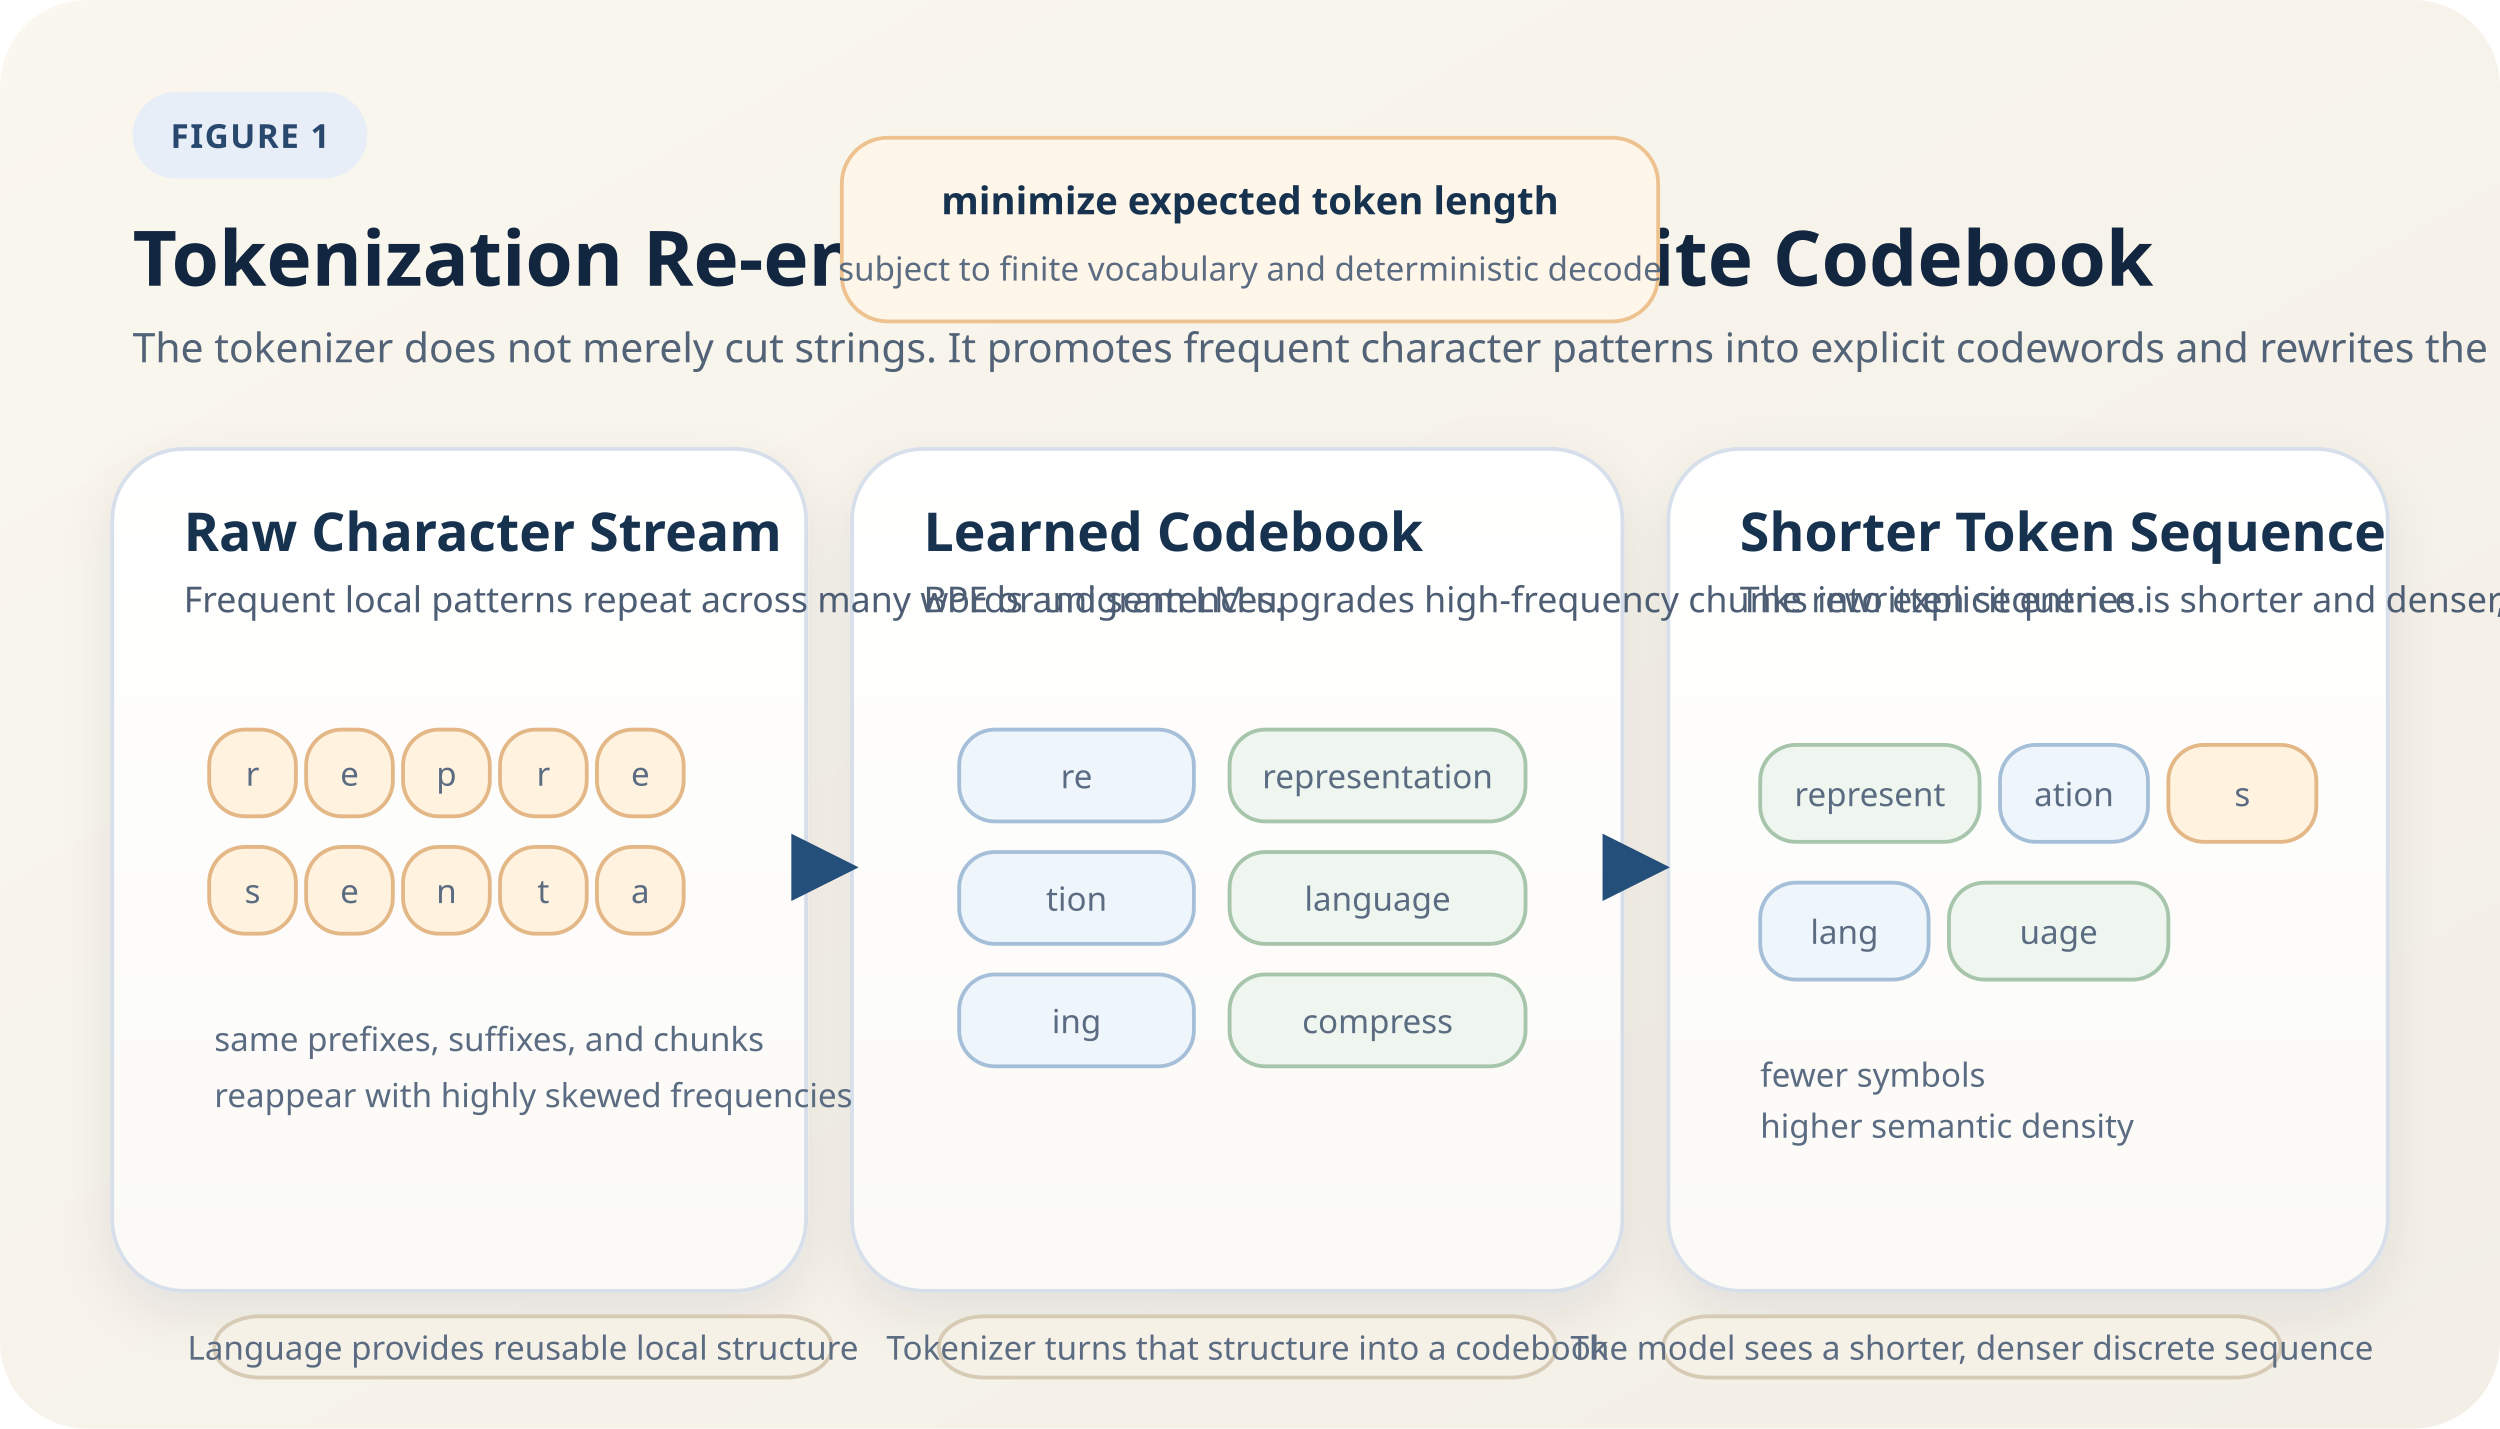
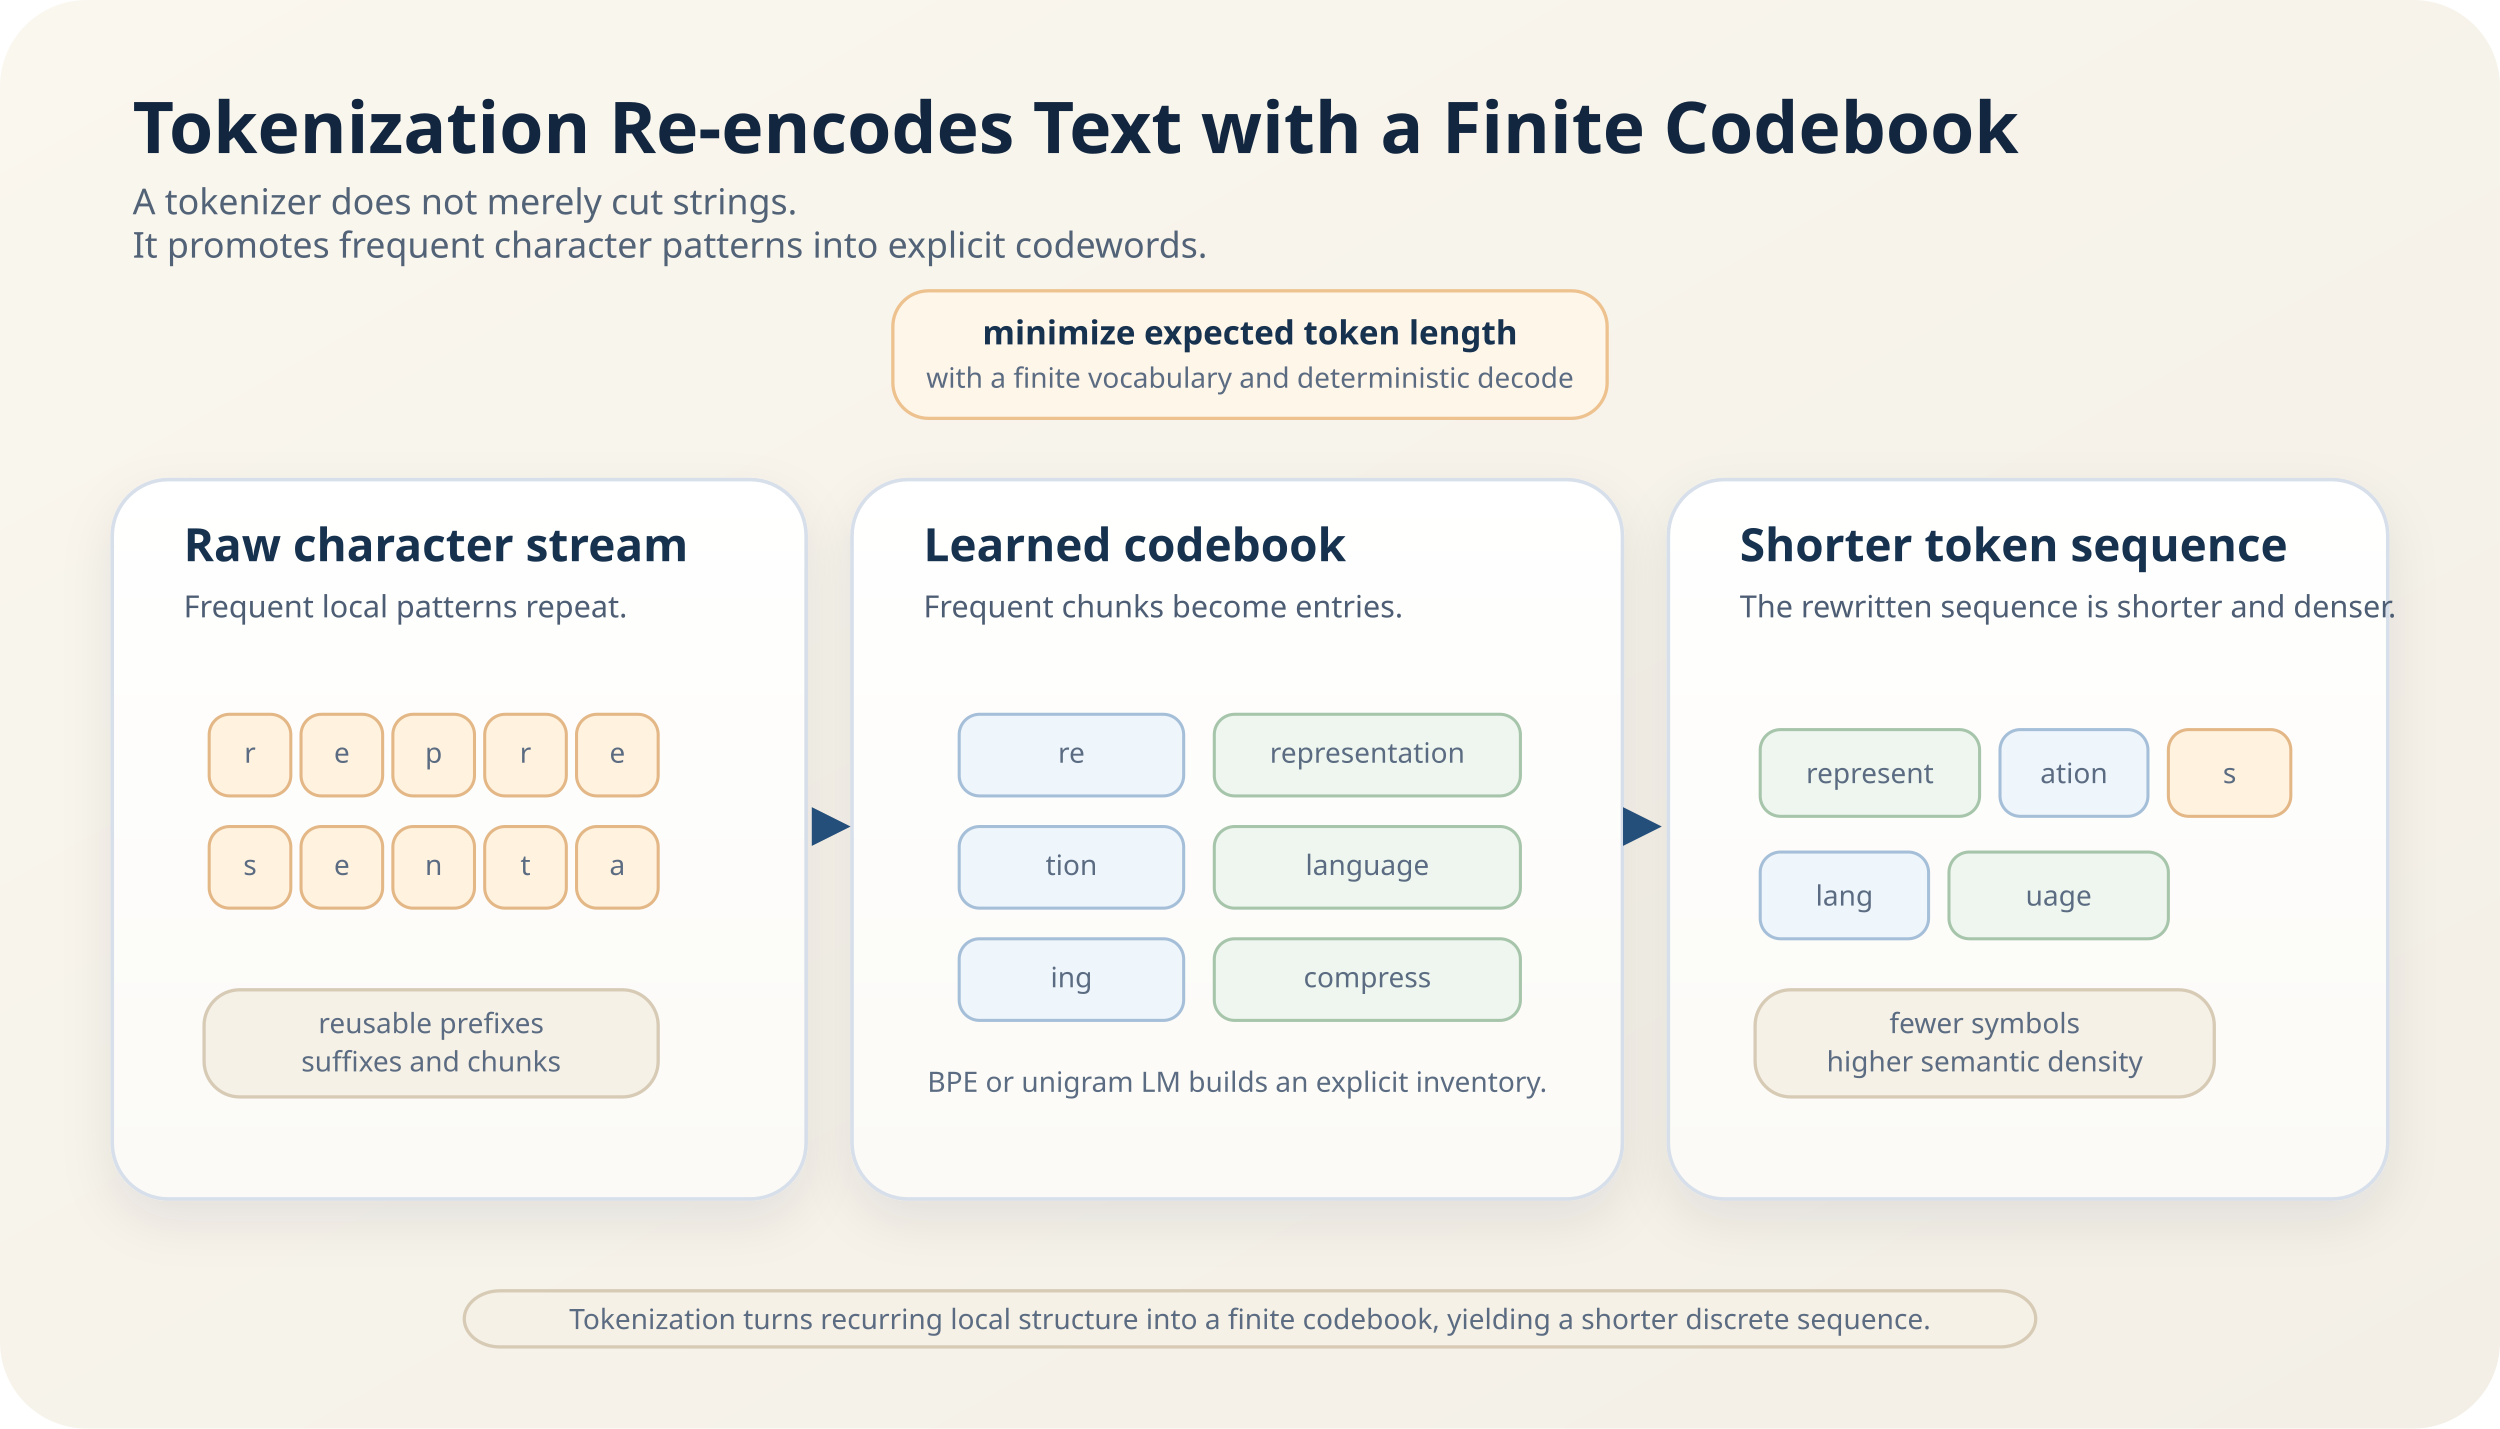
<svg xmlns="http://www.w3.org/2000/svg" width="980" height="560" viewBox="0 0 980 560" role="img" aria-labelledby="title desc">
  <defs>
    <linearGradient id="bg" x1="0" y1="0" x2="1" y2="1">
      <stop offset="0%" stop-color="#faf7ef" />
      <stop offset="100%" stop-color="#f3efe6" />
    </linearGradient>
    <linearGradient id="card" x1="0" y1="0" x2="0" y2="1">
      <stop offset="0%" stop-color="#ffffff" />
      <stop offset="100%" stop-color="#fbfaf6" />
    </linearGradient>
    <filter id="shadow" x="-20%" y="-20%" width="140%" height="140%">
      <feDropShadow dx="0" dy="8" stdDeviation="10" flood-color="#10233b" flood-opacity="0.08" />
    </filter>
-     <marker id="navyArrow" markerWidth="12" markerHeight="12" refX="9" refY="6" orient="auto">
-       <path d="M0,0 L12,6 L0,12 z" fill="#244f7a" />
+     <marker id="arrow" markerWidth="8" markerHeight="8" refX="6.2" refY="4" orient="auto" markerUnits="strokeWidth">
+       <path d="M0,0 L8,4 L0,8 z" fill="#244f7a" />
    </marker>
  </defs>
  <style>
-     .title { fill: #12263f; font-family: "Avenir Next", "PingFang SC", "Noto Sans SC", "Source Han Sans SC", sans-serif; font-size: 30px; font-weight: 700; }
-     .subtitle { fill: #526277; font-family: "Avenir Next", "PingFang SC", "Noto Sans SC", "Source Han Sans SC", sans-serif; font-size: 16px; font-weight: 500; }
-     .pill { fill: #e7eef8; }
-     .pill-text { fill: #28496d; font-family: "Avenir Next", "PingFang SC", "Noto Sans SC", "Source Han Sans SC", sans-serif; font-size: 13px; font-weight: 700; letter-spacing: 0.6px; }
-     .card { fill: url(#card); stroke: #d7dfeb; stroke-width: 1.5; rx: 28; filter: url(#shadow); }
-     .card-title { fill: #16324f; font-family: "Avenir Next", "PingFang SC", "Noto Sans SC", "Source Han Sans SC", sans-serif; font-size: 21px; font-weight: 700; }
-     .card-text { fill: #4d5d73; font-family: "Avenir Next", "PingFang SC", "Noto Sans SC", "Source Han Sans SC", sans-serif; font-size: 14px; font-weight: 500; }
-     .label { fill: #16324f; font-family: "Avenir Next", "PingFang SC", "Noto Sans SC", "Source Han Sans SC", sans-serif; font-size: 15px; font-weight: 700; }
-     .small { fill: #5b6c82; font-family: "Avenir Next", "PingFang SC", "Noto Sans SC", "Source Han Sans SC", sans-serif; font-size: 13px; font-weight: 500; }
-     .formula-box { fill: #fff6ea; stroke: #edc28f; stroke-width: 1.5; rx: 18; }
-     .step-box { fill: #f6f1e7; stroke: #d7cbb6; stroke-width: 1.5; rx: 18; }
-     .token { fill: #fff2df; stroke: #e3b786; stroke-width: 1.5; rx: 14; }
-     .token2 { fill: #eef5fb; stroke: #a6bfd9; stroke-width: 1.5; rx: 14; }
-     .token3 { fill: #eef6ef; stroke: #a6c5aa; stroke-width: 1.5; rx: 14; }
-     .flow { stroke: #7e8ea4; stroke-width: 2.2; fill: none; marker-end: url(#navyArrow); }
+     .title { fill:#12263f; font-family:"Avenir Next","PingFang SC","Noto Sans SC","Source Han Sans SC",sans-serif; font-size:28px; font-weight:700; }
+     .subtitle { fill:#526277; font-family:"Avenir Next","PingFang SC","Noto Sans SC","Source Han Sans SC",sans-serif; font-size:14px; font-weight:500; }
+ 
+     .card { fill:url(#card); stroke:#d7dfeb; stroke-width:1.4; rx:22; filter:url(#shadow); }
+     .card-title { fill:#16324f; font-family:"Avenir Next","PingFang SC","Noto Sans SC","Source Han Sans SC",sans-serif; font-size:18px; font-weight:700; }
+     .body { fill:#4d5d73; font-family:"Avenir Next","PingFang SC","Noto Sans SC","Source Han Sans SC",sans-serif; font-size:12px; font-weight:500; }
+     .label { fill:#16324f; font-family:"Avenir Next","PingFang SC","Noto Sans SC","Source Han Sans SC",sans-serif; font-size:13px; font-weight:700; }
+     .small { fill:#5b6c82; font-family:"Avenir Next","PingFang SC","Noto Sans SC","Source Han Sans SC",sans-serif; font-size:11px; font-weight:500; }
+     .center { text-anchor:middle; }
+ 
+     .formula-box { fill:#fff6ea; stroke:#edc28f; stroke-width:1.3; rx:14; }
+     .step-box { fill:#f6f1e7; stroke:#d7cbb6; stroke-width:1.3; rx:14; }
+ 
+     .token { fill:#fff2df; stroke:#e3b786; stroke-width:1.2; rx:8; }
+     .token2 { fill:#eef5fb; stroke:#a6bfd9; stroke-width:1.2; rx:8; }
+     .token3 { fill:#eef6ef; stroke:#a6c5aa; stroke-width:1.2; rx:8; }
+ 
+     .flow { stroke:#7e8ea4; stroke-width:1.9; fill:none; marker-end:url(#arrow); }
  </style>
  <rect x="0" y="0" width="980" height="560" fill="url(#bg)" rx="34" />
-   <rect class="pill" x="52" y="36" width="92" height="34" rx="17" />
-   <text class="pill-text" x="98" y="58" text-anchor="middle">FIGURE 1</text>
-   <text class="title" x="52" y="112">Tokenization Re-encodes Text with a Finite Codebook</text>
-   <text class="subtitle" x="52" y="142">The tokenizer does not merely cut strings. It promotes frequent character patterns into explicit codewords and rewrites the input with fewer, denser symbols.</text>
-   <rect class="card" x="44" y="176" width="272" height="330" rx="28" />
-   <rect class="card" x="334" y="176" width="302" height="330" rx="28" />
-   <rect class="card" x="654" y="176" width="282" height="330" rx="28" />
-   <text class="card-title" x="72" y="216">Raw Character Stream</text>
-   <text class="card-text" x="72" y="240">Frequent local patterns repeat across many words and sentences.</text>
-   <rect class="token" x="82" y="286" width="34" height="34" rx="10" />
-   <rect class="token" x="120" y="286" width="34" height="34" rx="10" />
-   <rect class="token" x="158" y="286" width="34" height="34" rx="10" />
-   <rect class="token" x="196" y="286" width="34" height="34" rx="10" />
-   <rect class="token" x="234" y="286" width="34" height="34" rx="10" />
-   <text class="small" x="99" y="308" text-anchor="middle">r</text>
-   <text class="small" x="137" y="308" text-anchor="middle">e</text>
-   <text class="small" x="175" y="308" text-anchor="middle">p</text>
-   <text class="small" x="213" y="308" text-anchor="middle">r</text>
-   <text class="small" x="251" y="308" text-anchor="middle">e</text>
-   <rect class="token" x="82" y="332" width="34" height="34" rx="10" />
-   <rect class="token" x="120" y="332" width="34" height="34" rx="10" />
-   <rect class="token" x="158" y="332" width="34" height="34" rx="10" />
-   <rect class="token" x="196" y="332" width="34" height="34" rx="10" />
-   <rect class="token" x="234" y="332" width="34" height="34" rx="10" />
-   <text class="small" x="99" y="354" text-anchor="middle">s</text>
-   <text class="small" x="137" y="354" text-anchor="middle">e</text>
-   <text class="small" x="175" y="354" text-anchor="middle">n</text>
-   <text class="small" x="213" y="354" text-anchor="middle">t</text>
-   <text class="small" x="251" y="354" text-anchor="middle">a</text>
-   <text class="small" x="84" y="412">same prefixes, suffixes, and chunks</text>
-   <text class="small" x="84" y="434">reappear with highly skewed frequencies</text>
-   <text class="card-title" x="362" y="216">Learned Codebook</text>
-   <text class="card-text" x="362" y="240">BPE or unigram LM upgrades high-frequency chunks into explicit entries.</text>
-   <rect class="token2" x="376" y="286" width="92" height="36" rx="12" />
-   <rect class="token2" x="376" y="334" width="92" height="36" rx="12" />
-   <rect class="token2" x="376" y="382" width="92" height="36" rx="12" />
-   <rect class="token3" x="482" y="286" width="116" height="36" rx="12" />
-   <rect class="token3" x="482" y="334" width="116" height="36" rx="12" />
-   <rect class="token3" x="482" y="382" width="116" height="36" rx="12" />
-   <text class="small" x="422" y="309" text-anchor="middle">re</text>
-   <text class="small" x="422" y="357" text-anchor="middle">tion</text>
-   <text class="small" x="422" y="405" text-anchor="middle">ing</text>
-   <text class="small" x="540" y="309" text-anchor="middle">representation</text>
-   <text class="small" x="540" y="357" text-anchor="middle">language</text>
-   <text class="small" x="540" y="405" text-anchor="middle">compress</text>
-   <text class="card-title" x="682" y="216">Shorter Token Sequence</text>
-   <text class="card-text" x="682" y="240">The rewritten sequence is shorter and denser, which lowers downstream model cost.</text>
-   <rect class="token3" x="690" y="292" width="86" height="38" rx="12" />
-   <rect class="token2" x="784" y="292" width="58" height="38" rx="12" />
-   <rect class="token" x="850" y="292" width="58" height="38" rx="12" />
-   <text class="small" x="733" y="316" text-anchor="middle">represent</text>
-   <text class="small" x="813" y="316" text-anchor="middle">ation</text>
-   <text class="small" x="879" y="316" text-anchor="middle">s</text>
-   <rect class="token2" x="690" y="346" width="66" height="38" rx="12" />
-   <rect class="token3" x="764" y="346" width="86" height="38" rx="12" />
-   <text class="small" x="723" y="370" text-anchor="middle">lang</text>
-   <text class="small" x="807" y="370" text-anchor="middle">uage</text>
-   <text class="small" x="690" y="426">fewer symbols</text>
-   <text class="small" x="690" y="446">higher semantic density</text>
-   <path class="flow" d="M320 340 L330 340" />
-   <path class="flow" d="M638 340 L648 340" />
-   <rect class="formula-box" x="330" y="54" width="320" height="72" rx="18" />
-   <text class="label" x="490" y="84" text-anchor="middle">minimize expected token length</text>
-   <text class="small" x="490" y="110" text-anchor="middle">subject to finite vocabulary and deterministic decode</text>
-   <rect class="step-box" x="84" y="516" width="242" height="24" rx="12" />
-   <rect class="step-box" x="368" y="516" width="242" height="24" rx="12" />
-   <rect class="step-box" x="652" y="516" width="242" height="24" rx="12" />
-   <text class="small" x="205" y="533" text-anchor="middle">Language provides reusable local structure</text>
-   <text class="small" x="489" y="533" text-anchor="middle">Tokenizer turns that structure into a codebook</text>
-   <text class="small" x="773" y="533" text-anchor="middle">The model sees a shorter, denser discrete sequence</text>
+   <text class="title" x="52" y="60">Tokenization Re-encodes Text with a Finite Codebook</text>
+   <text class="subtitle" x="52" y="84">
+     <tspan x="52" dy="0">A tokenizer does not merely cut strings.</tspan>
+     <tspan x="52" dy="17">It promotes frequent character patterns into explicit codewords.</tspan>
+   </text>
+   <rect class="formula-box" x="350" y="114" width="280" height="50" rx="14" />
+   <text class="label center" x="490" y="135">minimize expected token length</text>
+   <text class="small center" x="490" y="152">with a finite vocabulary and deterministic decode</text>
+   <rect class="card" x="44" y="188" width="272" height="282" rx="22" />
+   <rect class="card" x="334" y="188" width="302" height="282" rx="22" />
+   <rect class="card" x="654" y="188" width="282" height="282" rx="22" />
+   <text class="card-title" x="72" y="220">Raw character stream</text>
+   <text class="body" x="72" y="242">Frequent local patterns repeat.</text>
+   <rect class="token" x="82" y="280" width="32" height="32" rx="8" />
+   <rect class="token" x="118" y="280" width="32" height="32" rx="8" />
+   <rect class="token" x="154" y="280" width="32" height="32" rx="8" />
+   <rect class="token" x="190" y="280" width="32" height="32" rx="8" />
+   <rect class="token" x="226" y="280" width="32" height="32" rx="8" />
+   <text class="small center" x="98" y="299">r</text>
+   <text class="small center" x="134" y="299">e</text>
+   <text class="small center" x="170" y="299">p</text>
+   <text class="small center" x="206" y="299">r</text>
+   <text class="small center" x="242" y="299">e</text>
+   <rect class="token" x="82" y="324" width="32" height="32" rx="8" />
+   <rect class="token" x="118" y="324" width="32" height="32" rx="8" />
+   <rect class="token" x="154" y="324" width="32" height="32" rx="8" />
+   <rect class="token" x="190" y="324" width="32" height="32" rx="8" />
+   <rect class="token" x="226" y="324" width="32" height="32" rx="8" />
+   <text class="small center" x="98" y="343">s</text>
+   <text class="small center" x="134" y="343">e</text>
+   <text class="small center" x="170" y="343">n</text>
+   <text class="small center" x="206" y="343">t</text>
+   <text class="small center" x="242" y="343">a</text>
+   <rect class="step-box" x="80" y="388" width="178" height="42" rx="12" />
+   <text class="small center" x="169" y="405">reusable prefixes</text>
+   <text class="small center" x="169" y="420">suffixes and chunks</text>
+   <text class="card-title" x="362" y="220">Learned codebook</text>
+   <text class="body" x="362" y="242">Frequent chunks become entries.</text>
+   <rect class="token2" x="376" y="280" width="88" height="32" rx="8" />
+   <rect class="token2" x="376" y="324" width="88" height="32" rx="8" />
+   <rect class="token2" x="376" y="368" width="88" height="32" rx="8" />
+   <rect class="token3" x="476" y="280" width="120" height="32" rx="8" />
+   <rect class="token3" x="476" y="324" width="120" height="32" rx="8" />
+   <rect class="token3" x="476" y="368" width="120" height="32" rx="8" />
+   <text class="small center" x="420" y="299">re</text>
+   <text class="small center" x="420" y="343">tion</text>
+   <text class="small center" x="420" y="387">ing</text>
+   <text class="small center" x="536" y="299">representation</text>
+   <text class="small center" x="536" y="343">language</text>
+   <text class="small center" x="536" y="387">compress</text>
+   <text class="small center" x="485" y="428">BPE or unigram LM builds an explicit inventory.</text>
+   <text class="card-title" x="682" y="220">Shorter token sequence</text>
+   <text class="body" x="682" y="242">The rewritten sequence is shorter and denser.</text>
+   <rect class="token3" x="690" y="286" width="86" height="34" rx="8" />
+   <rect class="token2" x="784" y="286" width="58" height="34" rx="8" />
+   <rect class="token" x="850" y="286" width="48" height="34" rx="8" />
+   <text class="small center" x="733" y="307">represent</text>
+   <text class="small center" x="813" y="307">ation</text>
+   <text class="small center" x="874" y="307">s</text>
+   <rect class="token2" x="690" y="334" width="66" height="34" rx="8" />
+   <rect class="token3" x="764" y="334" width="86" height="34" rx="8" />
+   <text class="small center" x="723" y="355">lang</text>
+   <text class="small center" x="807" y="355">uage</text>
+   <rect class="step-box" x="688" y="388" width="180" height="42" rx="12" />
+   <text class="small center" x="778" y="405">fewer symbols</text>
+   <text class="small center" x="778" y="420">higher semantic density</text>
+   <path class="flow" d="M320 324 L330 324" />
+   <path class="flow" d="M638 324 L648 324" />
+   <rect class="step-box" x="182" y="506" width="616" height="22" rx="11" />
+   <text class="small center" x="490" y="521">Tokenization turns recurring local structure into a finite codebook, yielding a shorter discrete sequence.</text>
</svg>
